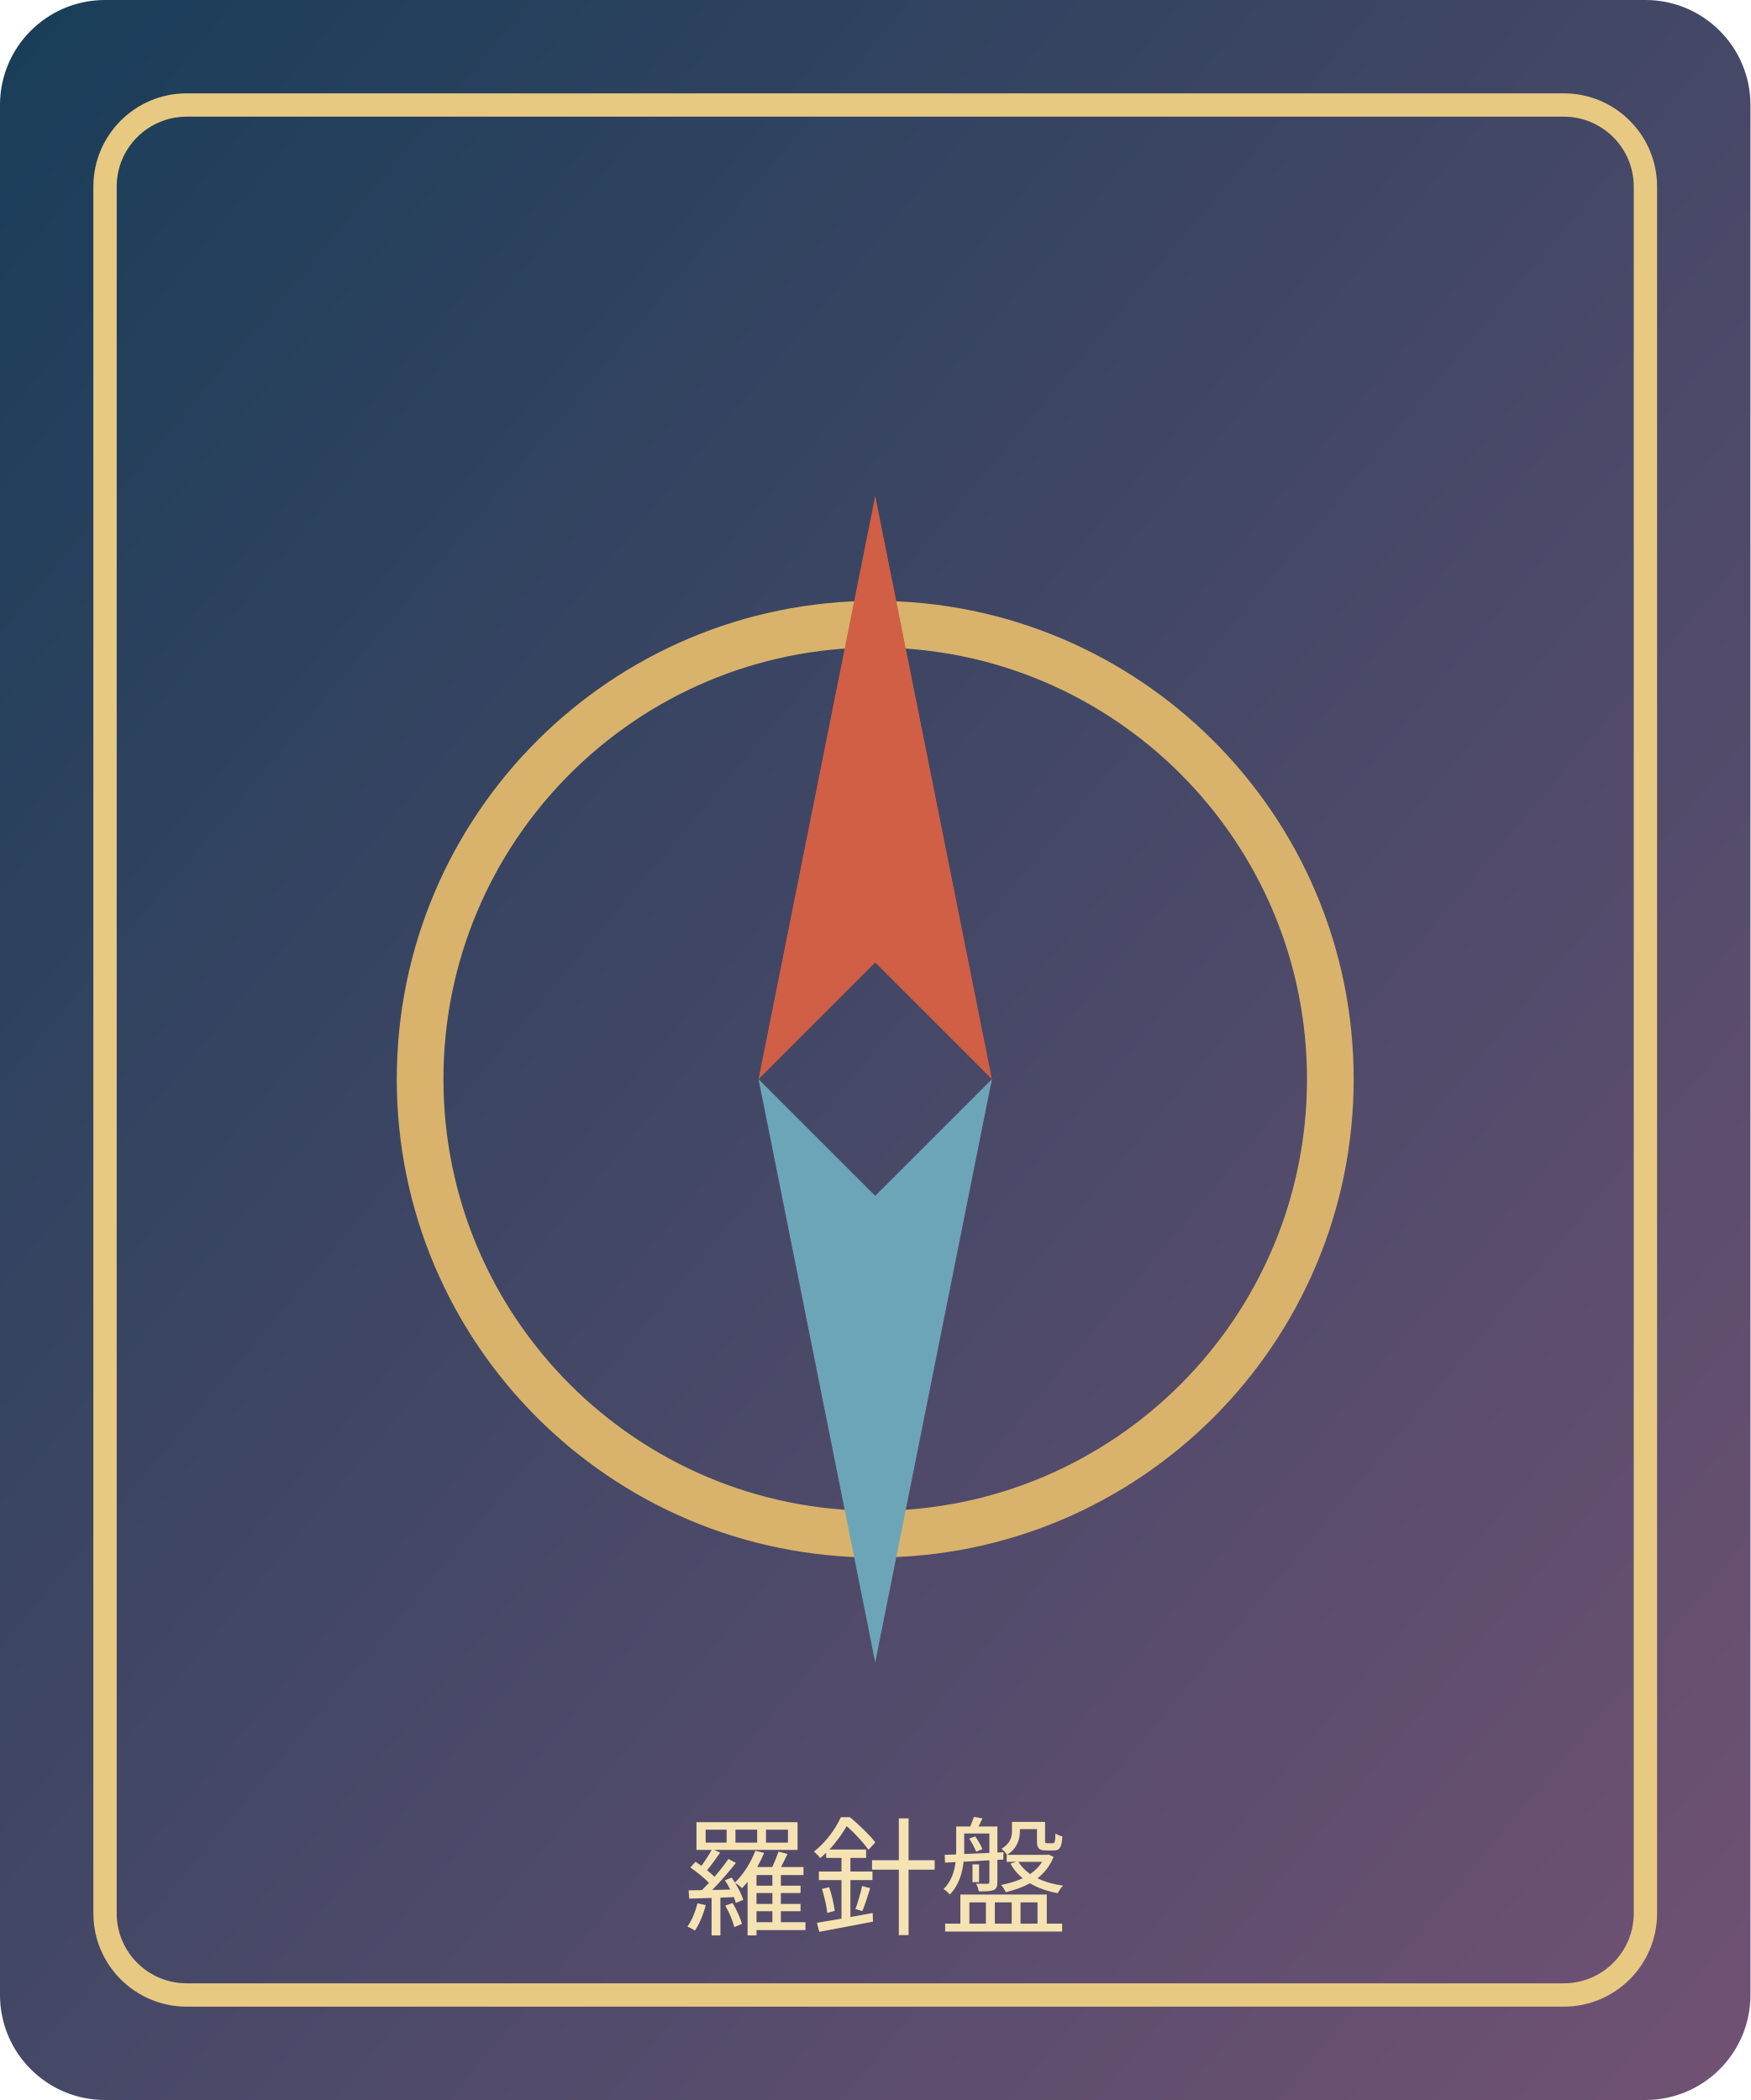
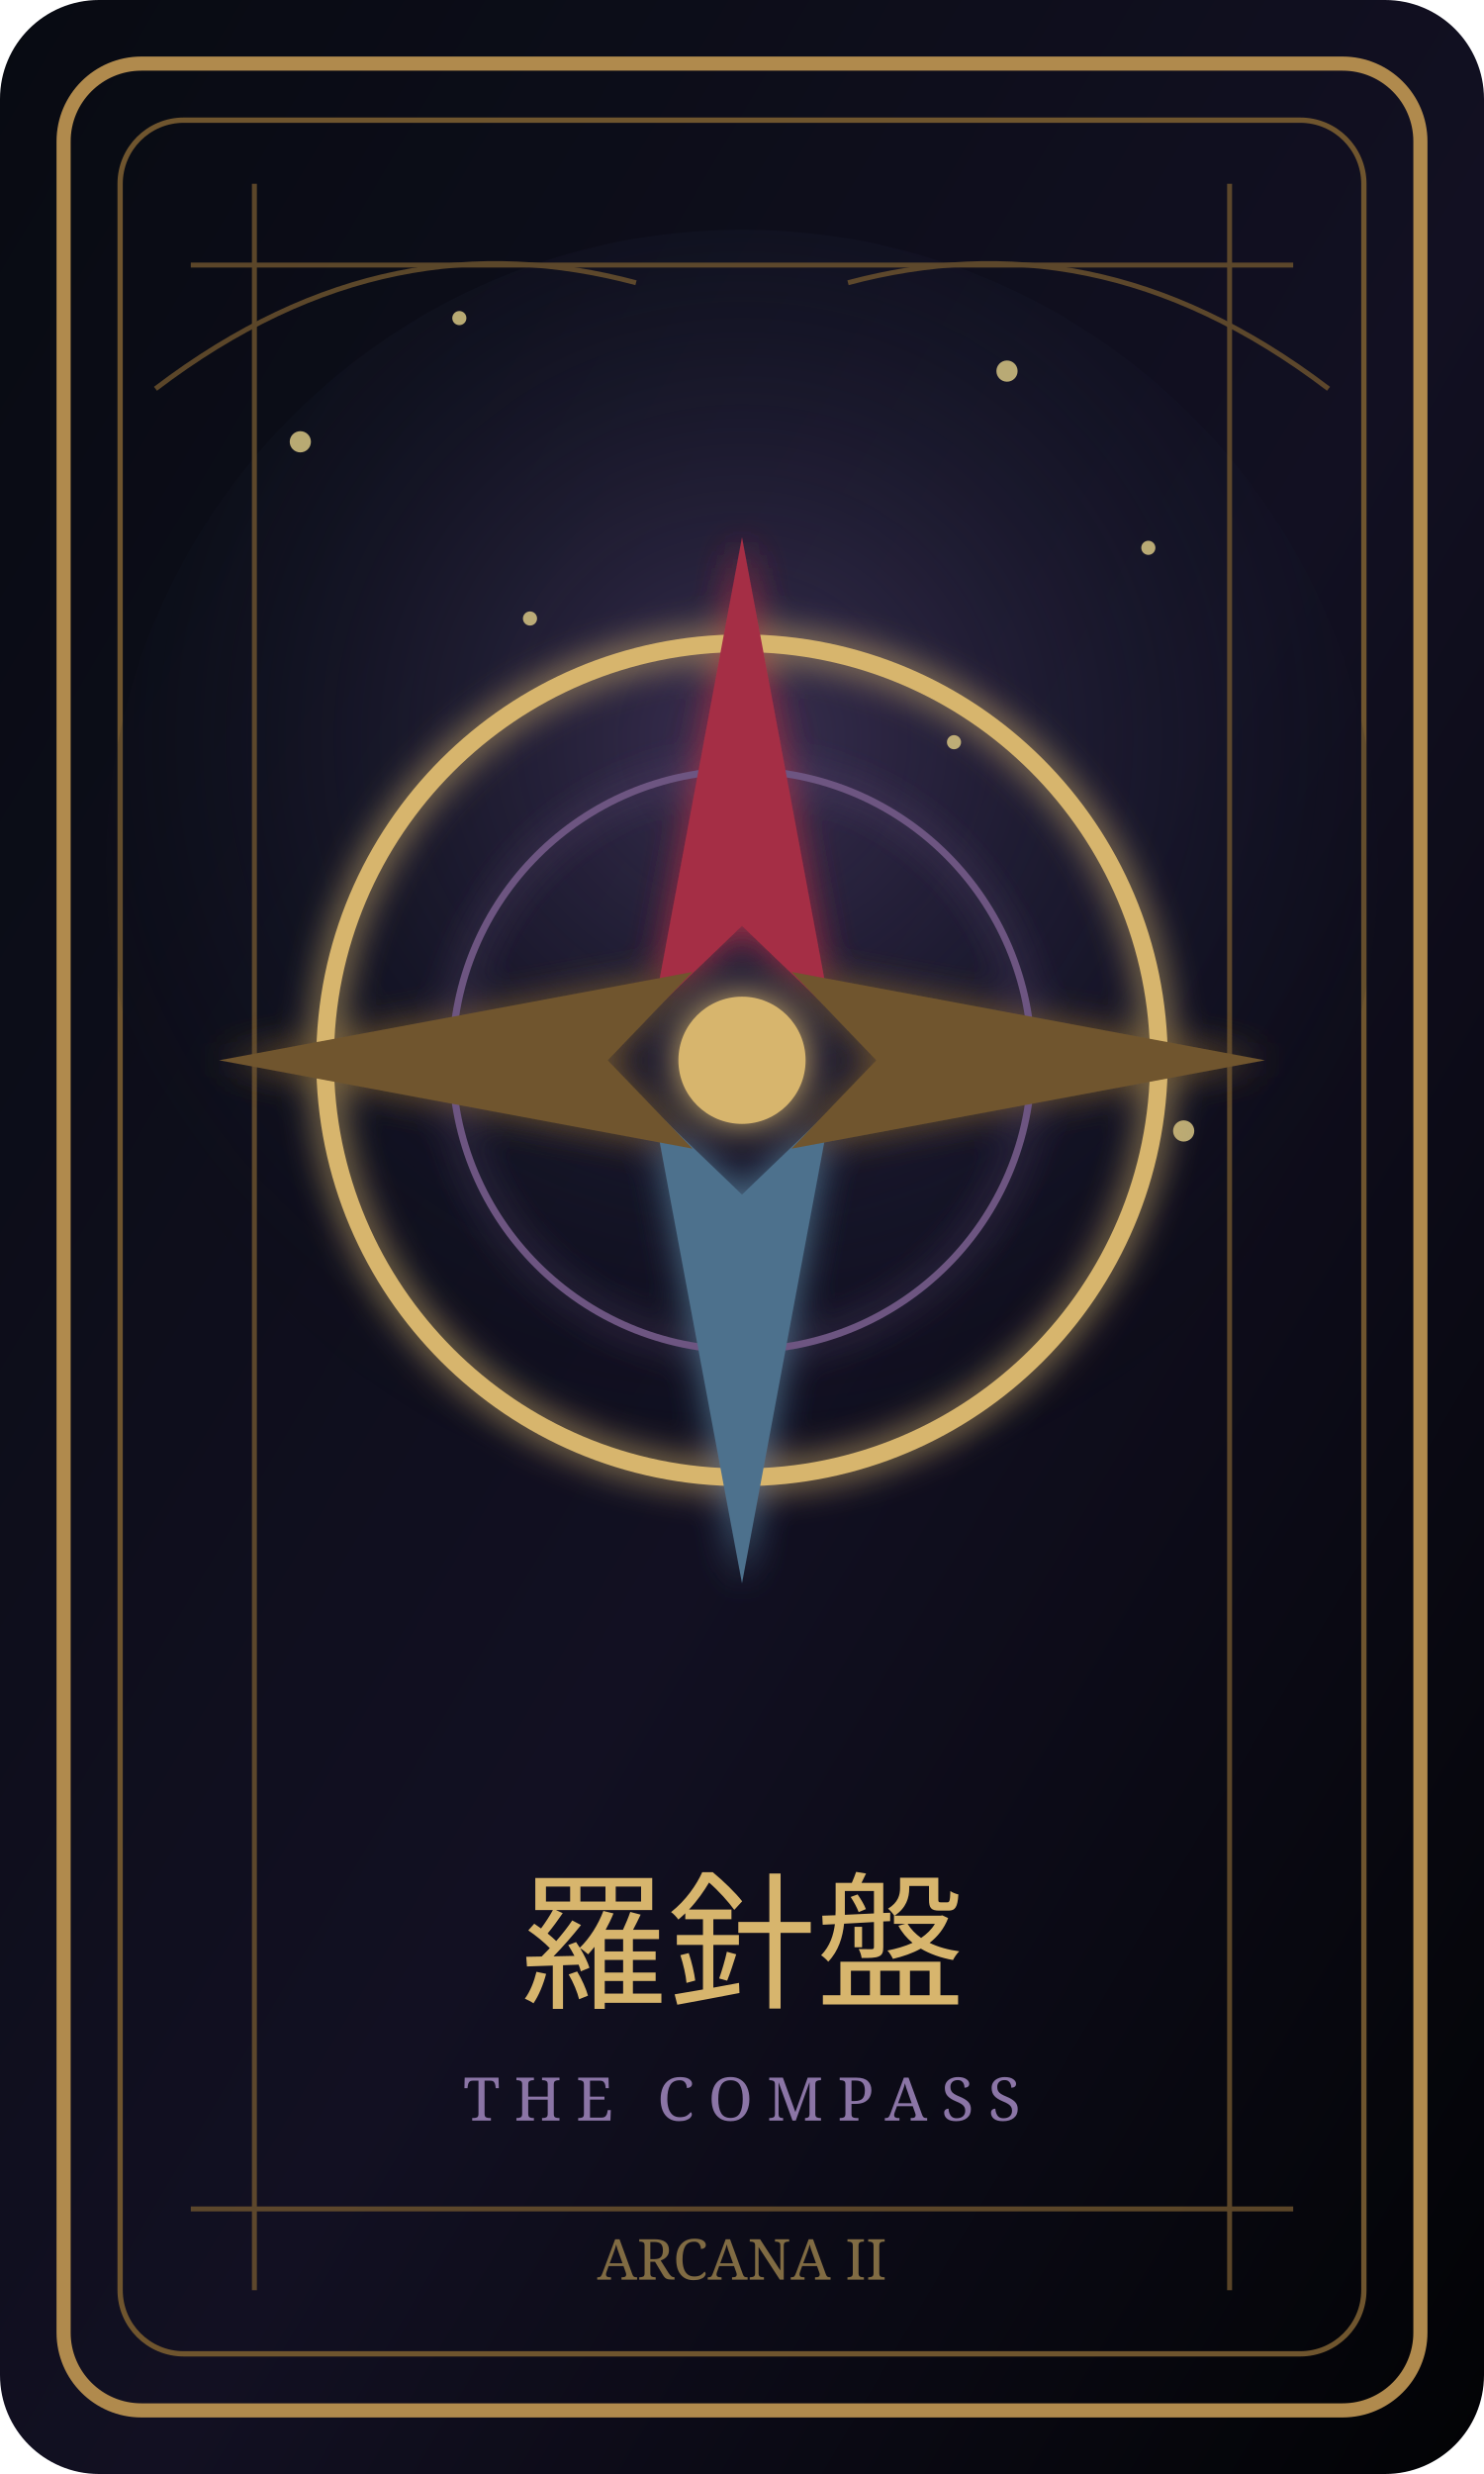
- <svg xmlns="http://www.w3.org/2000/svg" width="300" height="360" viewBox="0 0 300 360">
+ <svg xmlns="http://www.w3.org/2000/svg" width="420" height="700" viewBox="0 0 420 700">
  <defs>
    <linearGradient id="bg" x1="0" y1="0" x2="1" y2="1">
-       <stop stop-color="#183d58" />
-       <stop offset="1" stop-color="#725275" />
+       <stop offset="0" stop-color="#080b12" />
+       <stop offset="0.55" stop-color="#121022" />
+       <stop offset="1" stop-color="#020305" />
    </linearGradient>
+     <radialGradient id="mist" cx="50%" cy="40%" r="65%">
+       <stop offset="0" stop-color="#5d4a7c" stop-opacity=".55" />
+       <stop offset=".65" stop-color="#1a1f33" stop-opacity=".18" />
+       <stop offset="1" stop-color="#000" stop-opacity="0" />
+     </radialGradient>
+     <filter id="glow">
+       <feGaussianBlur stdDeviation="5" result="b" />
+       <feMerge>
+         <feMergeNode in="b" />
+         <feMergeNode in="SourceGraphic" />
+       </feMerge>
+     </filter>
  </defs>
-   <rect width="300" height="360" rx="18" fill="url(#bg)" />
-   <rect x="18" y="18" width="264" height="324" rx="14" fill="none" stroke="#e7c982" stroke-width="4" />
-   <circle cx="150" cy="185" r="78" fill="none" stroke="#d9b36c" stroke-width="8" />
-   <polygon points="150,85 170,185 150,165 130,185" fill="#d15f45" />
-   <polygon points="150,285 130,185 150,205 170,185" fill="#6da5b8" />
-   <text x="150" y="330" text-anchor="middle" font-family="serif" font-size="22" fill="#f5e3b3">羅針盤</text>
+   <rect width="420" height="700" rx="28" fill="url(#bg)" />
+   <rect x="18" y="18" width="384" height="664" rx="22" fill="none" stroke="#b08a4d" stroke-width="4" />
+   <rect x="34" y="34" width="352" height="632" rx="18" fill="none" stroke="#6f552e" stroke-width="1.5" />
+   <circle cx="210" cy="245" r="180" fill="url(#mist)" />
+   <g fill="none" stroke="#6f552e" stroke-width="1.4" opacity=".8">
+     <path d="M54 75 H366 M54 625 H366" />
+     <path d="M72 52 V648 M348 52 V648" />
+     <path d="M44 110 C90 75 135 68 180 80" />
+     <path d="M376 110 C330 75 285 68 240 80" />
+   </g>
+   <circle cx="85" cy="125" r="3" fill="#d6c482" opacity=".85" />
+   <circle cx="130" cy="90" r="2" fill="#d6c482" opacity=".85" />
+   <circle cx="285" cy="105" r="3" fill="#d6c482" opacity=".85" />
+   <circle cx="325" cy="155" r="2" fill="#d6c482" opacity=".85" />
+   <circle cx="95" cy="300" r="2" fill="#d6c482" opacity=".85" />
+   <circle cx="335" cy="320" r="3" fill="#d6c482" opacity=".85" />
+   <circle cx="150" cy="175" r="2" fill="#d6c482" opacity=".85" />
+   <circle cx="270" cy="210" r="2" fill="#d6c482" opacity=".85" />
+   <g filter="url(#glow)">
+     <circle cx="210" cy="300" r="118" fill="none" stroke="#d7b56d" stroke-width="5" />
+     <circle cx="210" cy="300" r="82" fill="none" stroke="#6d5481" stroke-width="2" />
+     <polygon points="210,152 235,286 210,262 185,286" fill="#a52d45" />
+     <polygon points="210,448 185,314 210,338 235,314" fill="#4e718d" />
+     <polygon points="62,300 196,275 172,300 196,325" fill="#6f552e" />
+     <polygon points="358,300 224,325 248,300 224,275" fill="#6f552e" />
+     <circle cx="210" cy="300" r="18" fill="#d7b56d" />
+   </g>
+   <g font-family="serif" text-anchor="middle">
+     <text x="210" y="565" font-size="42" fill="#d7b56d">羅針盤</text>
+     <text x="210" y="600" font-size="17" letter-spacing="4" fill="#8b75a6">THE COMPASS</text>
+     <text x="210" y="645" font-size="16" fill="#806b43">ARCANA II</text>
+   </g>
</svg>
